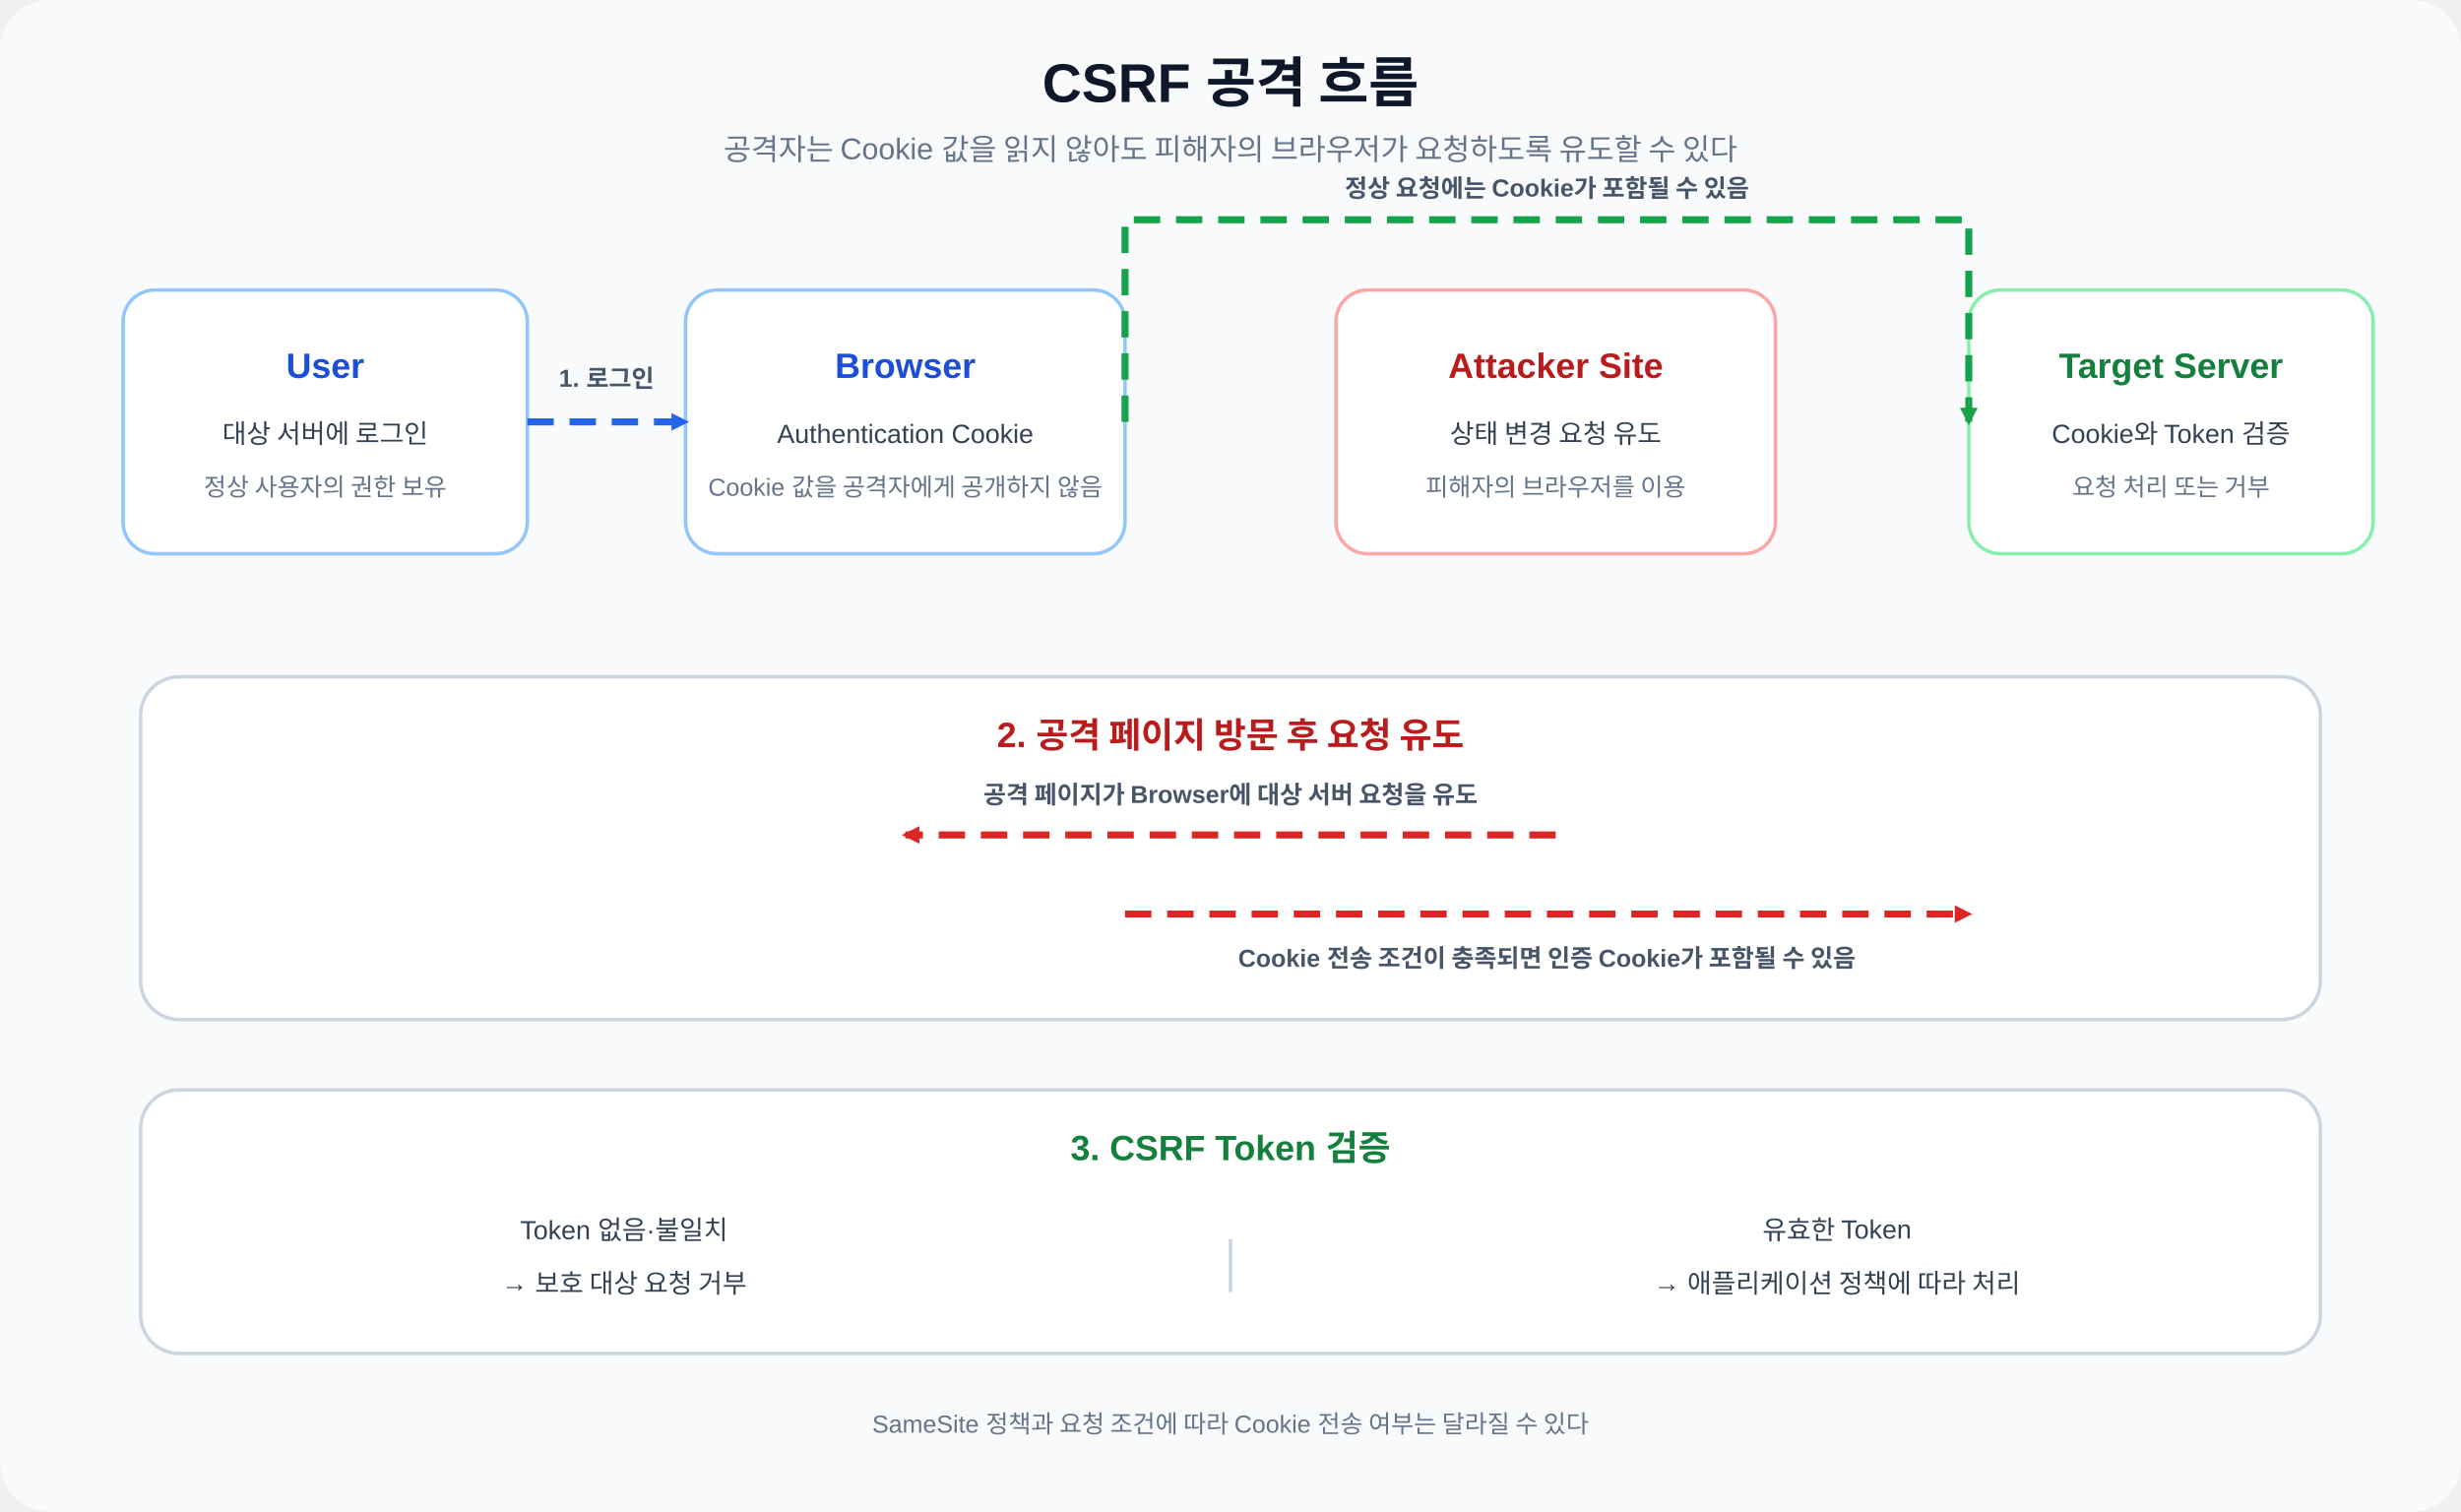
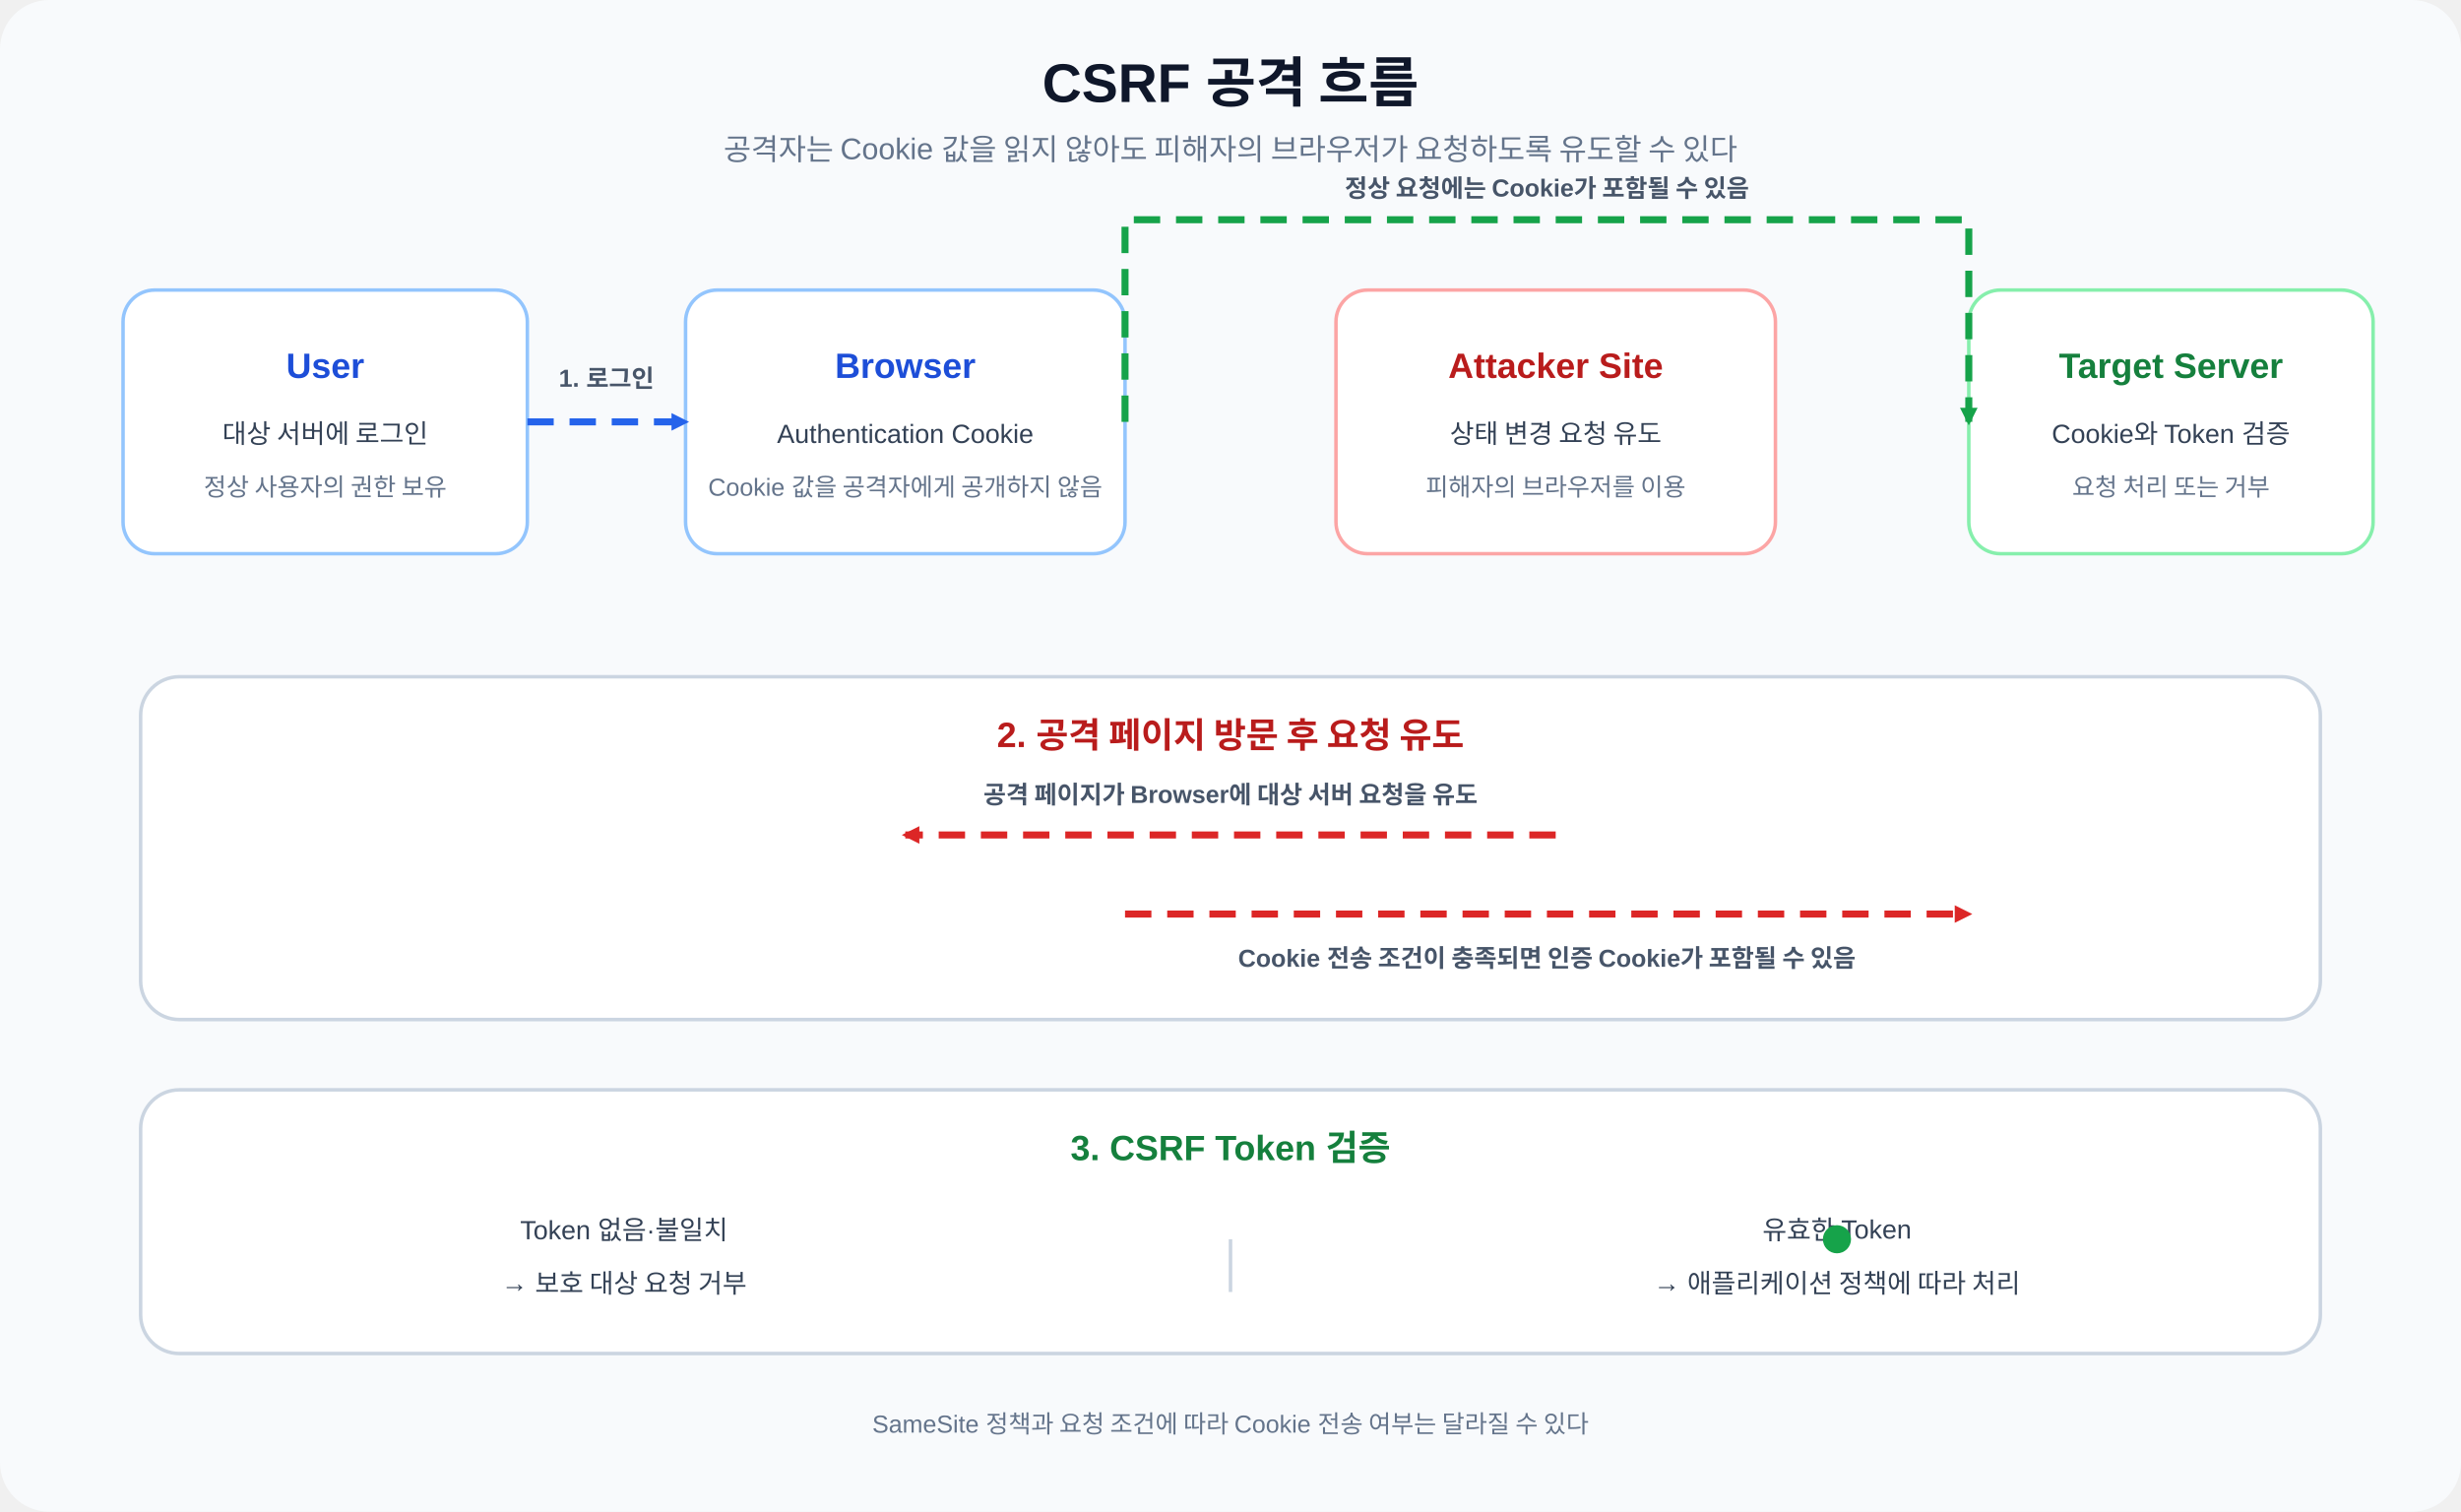
<svg xmlns="http://www.w3.org/2000/svg" width="1400" height="860" viewBox="0 0 1400 860" role="img" aria-labelledby="title desc" style="max-width:100%;height:auto">
  <defs>
    <style>
      .bg { fill: #f8fafc; } .title { font: 700 31px Arial, "Malgun Gothic", sans-serif; fill: #0f172a; text-anchor: middle; } .subtitle { font: 500 17px Arial, "Malgun Gothic", sans-serif; fill: #64748b; text-anchor: middle; }
      .node { font: 700 20px Arial, "Malgun Gothic", sans-serif; text-anchor: middle; } .body { font: 500 15px Arial, "Malgun Gothic", sans-serif; fill: #334155; text-anchor: middle; } .small { font: 500 14px Arial, "Malgun Gothic", sans-serif; fill: #64748b; text-anchor: middle; } .label { font: 700 14px Arial, "Malgun Gothic", sans-serif; fill: #475569; text-anchor: middle; }
      .box { fill: #fff; stroke-width: 2; rx: 18; } .panel { fill: #fff; stroke: #cbd5e1; stroke-width: 2; rx: 22; }
-       .flow { fill: none; stroke-width: 4; stroke-dasharray: 15 9; animation: dash 2.3s linear infinite; } .packet { opacity: 0; animation: path 9s linear infinite; } .packet.cookie { animation-delay: 2.3s; } .packet.attack { animation-delay: 4.6s; } .packet.safe { animation-delay: 6.9s; }
-       @keyframes dash { to { stroke-dashoffset: -48; } } @keyframes path { 0%, 6% { opacity: 0; transform: translateX(0); } 12% { opacity: 1; } 25% { opacity: 1; transform: translateX(230px); } 33%, 100% { opacity: 0; transform: translateX(230px); } }
+       .flow { fill: none; stroke-width: 4; stroke-dasharray: 15 9; animation: dash 2.3s linear infinite; } .packet { opacity: 0; animation: packet-opacity 9s linear infinite; } .packet.cookie { animation-delay: 2.3s; } .packet.attack { animation-delay: 4.6s; } .packet.safe { opacity: 1; animation: pulse 1.8s ease-in-out infinite; }
+       @keyframes dash { to { stroke-dashoffset: -48; } } @keyframes packet-opacity { 0%, 6% { opacity: 0; } 12%, 25% { opacity: 1; } 33%, 100% { opacity: 0; } } @keyframes pulse { 0%, 100% { opacity: .25; } 50% { opacity: 1; } }
      @media (prefers-reduced-motion: reduce) { .flow, .packet { animation: none !important; } .packet { display: none; } }
      @media (prefers-color-scheme: dark) { .bg { fill: #0f172a; } .box, .panel { fill: #111827; stroke: #334155; } .title { fill: #f8fafc; } .subtitle, .small { fill: #cbd5e1; } .body, .label { fill: #e2e8f0; } }
    </style>
    <marker id="blue" viewBox="0 0 10 10" refX="8" refY="5" markerUnits="userSpaceOnUse" markerWidth="10" markerHeight="10" orient="auto">
      <path d="M0 0L10 5L0 10z" fill="#2563eb" />
    </marker>
    <marker id="red" viewBox="0 0 10 10" refX="8" refY="5" markerUnits="userSpaceOnUse" markerWidth="10" markerHeight="10" orient="auto">
      <path d="M0 0L10 5L0 10z" fill="#dc2626" />
    </marker>
    <marker id="green" viewBox="0 0 10 10" refX="8" refY="5" markerUnits="userSpaceOnUse" markerWidth="10" markerHeight="10" orient="auto">
      <path d="M0 0L10 5L0 10z" fill="#16a34a" />
    </marker>
  </defs>
  <rect class="bg" width="1400" height="860" rx="28" />
  <text class="title" x="700" y="58">CSRF 공격 흐름</text>
  <text class="subtitle" x="700" y="91">공격자는 Cookie 값을 읽지 않아도 피해자의 브라우저가 요청하도록 유도할 수 있다</text>
  <rect class="box" x="70" y="165" width="230" height="150" stroke="#93c5fd" />
  <text class="node" x="185" y="215" fill="#1d4ed8">User</text>
  <text class="body" x="185" y="252">대상 서버에 로그인</text>
  <text class="small" x="185" y="282">정상 사용자의 권한 보유</text>
  <rect class="box" x="390" y="165" width="250" height="150" stroke="#93c5fd" />
  <text class="node" x="515" y="215" fill="#1d4ed8">Browser</text>
  <text class="body" x="515" y="252">Authentication Cookie</text>
  <text class="small" x="515" y="282">Cookie 값을 공격자에게 공개하지 않음</text>
  <rect class="box" x="760" y="165" width="250" height="150" stroke="#fca5a5" />
  <text class="node" x="885" y="215" fill="#b91c1c">Attacker Site</text>
  <text class="body" x="885" y="252">상태 변경 요청 유도</text>
  <text class="small" x="885" y="282">피해자의 브라우저를 이용</text>
  <rect class="box" x="1120" y="165" width="230" height="150" stroke="#86efac" />
  <text class="node" x="1235" y="215" fill="#15803d">Target Server</text>
  <text class="body" x="1235" y="252">Cookie와 Token 검증</text>
  <text class="small" x="1235" y="282">요청 처리 또는 거부</text>
  <line x1="300" y1="240" x2="390" y2="240" class="flow" stroke="#2563eb" marker-end="url(#blue)" />
  <path d="M640 240V125H1120V240" class="flow" stroke="#16a34a" fill="none" marker-end="url(#green)" />
  <text class="label" x="345" y="220">1. 로그인</text>
  <text class="label" x="880" y="112">정상 요청에는 Cookie가 포함될 수 있음</text>
-   <circle class="packet" cx="640" cy="240" r="8" fill="#16a34a" />
-   <circle class="packet cookie" cx="390" cy="240" r="8" fill="#2563eb" />
+   <circle class="packet" cx="640" cy="240" r="8" fill="#16a34a">
+     <animateMotion dur="9s" repeatCount="indefinite" path="M 0 0 V -115 H 480 V 0" />
+   </circle>
+   <circle class="packet cookie" cx="300" cy="240" r="8" fill="#2563eb">
+     <animateMotion dur="9s" begin="2.3s" repeatCount="indefinite" path="M 0 0 H 90" />
+   </circle>
  <rect class="panel" x="80" y="385" width="1240" height="195" />
  <text class="node" x="700" y="425" fill="#b91c1c">2. 공격 페이지 방문 후 요청 유도</text>
  <line x1="885" y1="475" x2="515" y2="475" class="flow" stroke="#dc2626" marker-end="url(#red)" />
  <text class="label" x="700" y="457" fill="#b91c1c">공격 페이지가 Browser에 대상 서버 요청을 유도</text>
  <line x1="640" y1="520" x2="1120" y2="520" class="flow" stroke="#dc2626" marker-end="url(#red)" />
  <text class="label" x="880" y="550" fill="#b91c1c">Cookie 전송 조건이 충족되면 인증 Cookie가 포함될 수 있음</text>
-   <circle class="packet attack" cx="515" cy="475" r="8" fill="#dc2626" />
+   <circle class="packet attack" cx="885" cy="475" r="8" fill="#dc2626">
+     <animateMotion dur="9s" begin="4.6s" repeatCount="indefinite" path="M 0 0 H -370" />
+   </circle>
  <rect class="panel" x="80" y="620" width="1240" height="150" />
  <text class="node" x="700" y="660" fill="#15803d">3. CSRF Token 검증</text>
  <text class="body" x="355" y="705">Token 없음·불일치</text>
  <text class="body" x="355" y="735" fill="#b91c1c">→ 보호 대상 요청 거부</text>
  <text class="body" x="1045" y="705">유효한 Token</text>
  <text class="body" x="1045" y="735" fill="#15803d">→ 애플리케이션 정책에 따라 처리</text>
  <line x1="700" y1="705" x2="700" y2="735" stroke="#cbd5e1" stroke-width="2" />
  <circle class="packet safe" cx="1045" cy="705" r="8" fill="#16a34a" />
  <text class="small" x="700" y="815">SameSite 정책과 요청 조건에 따라 Cookie 전송 여부는 달라질 수 있다</text>
</svg>
